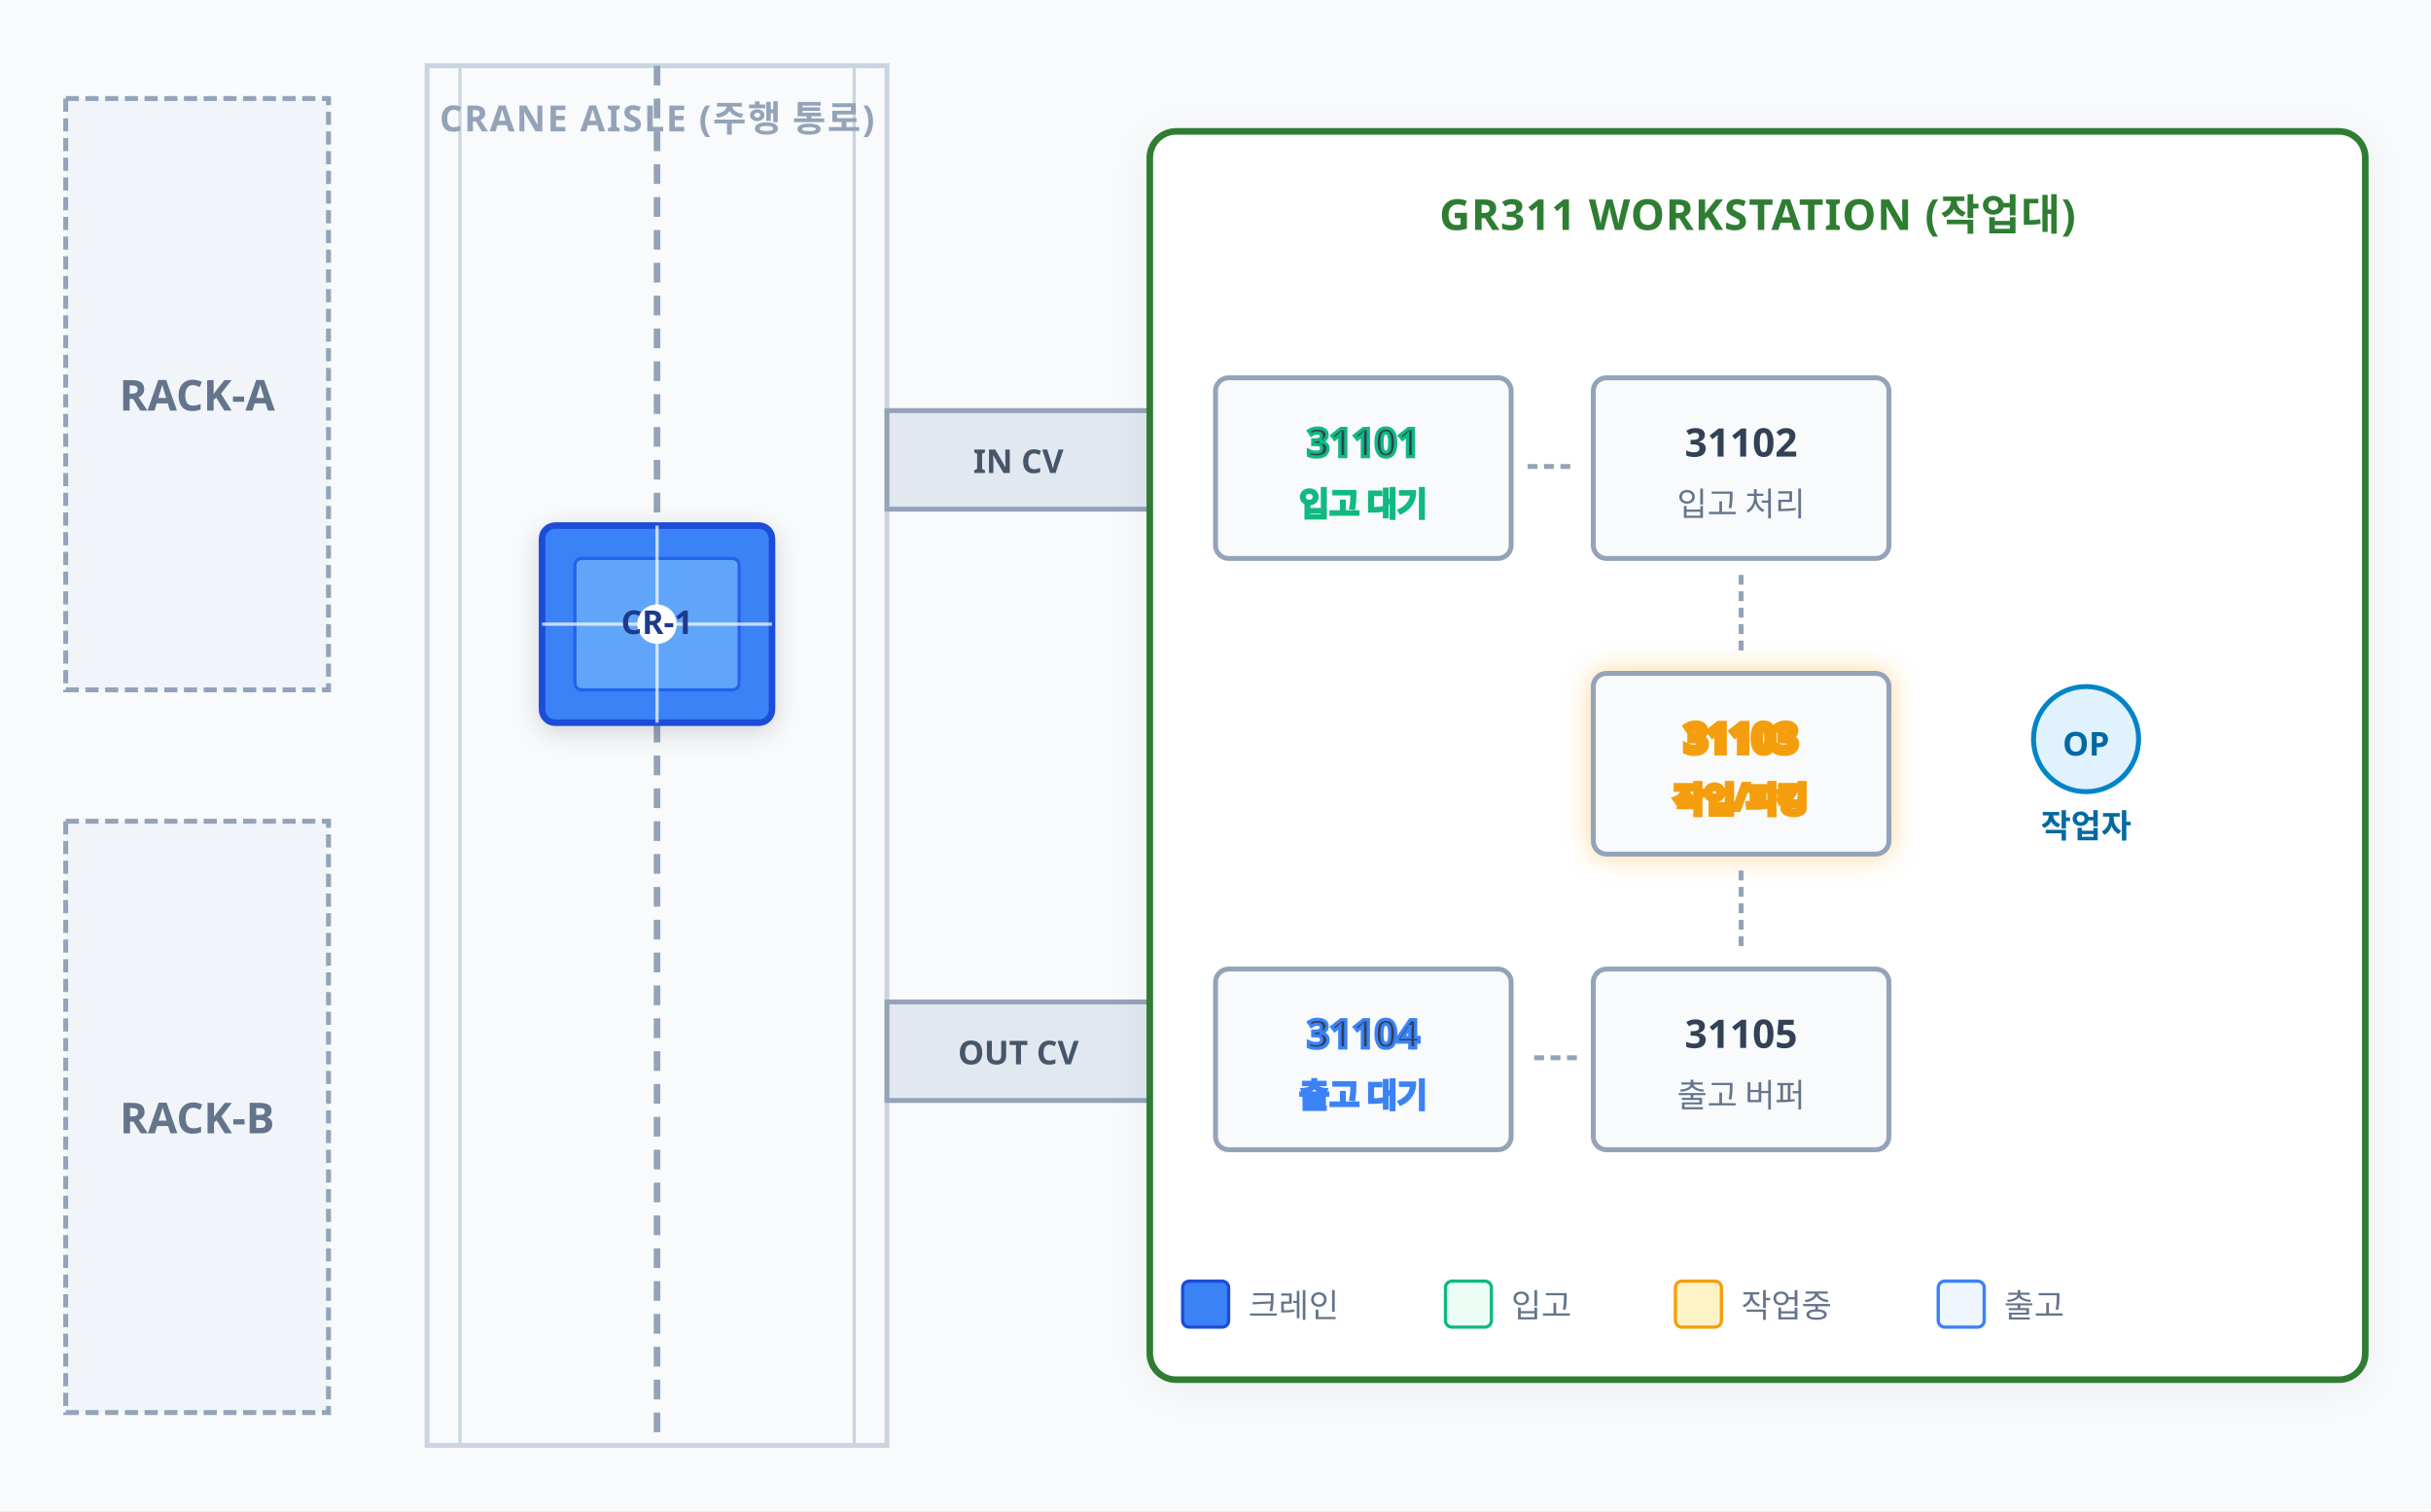
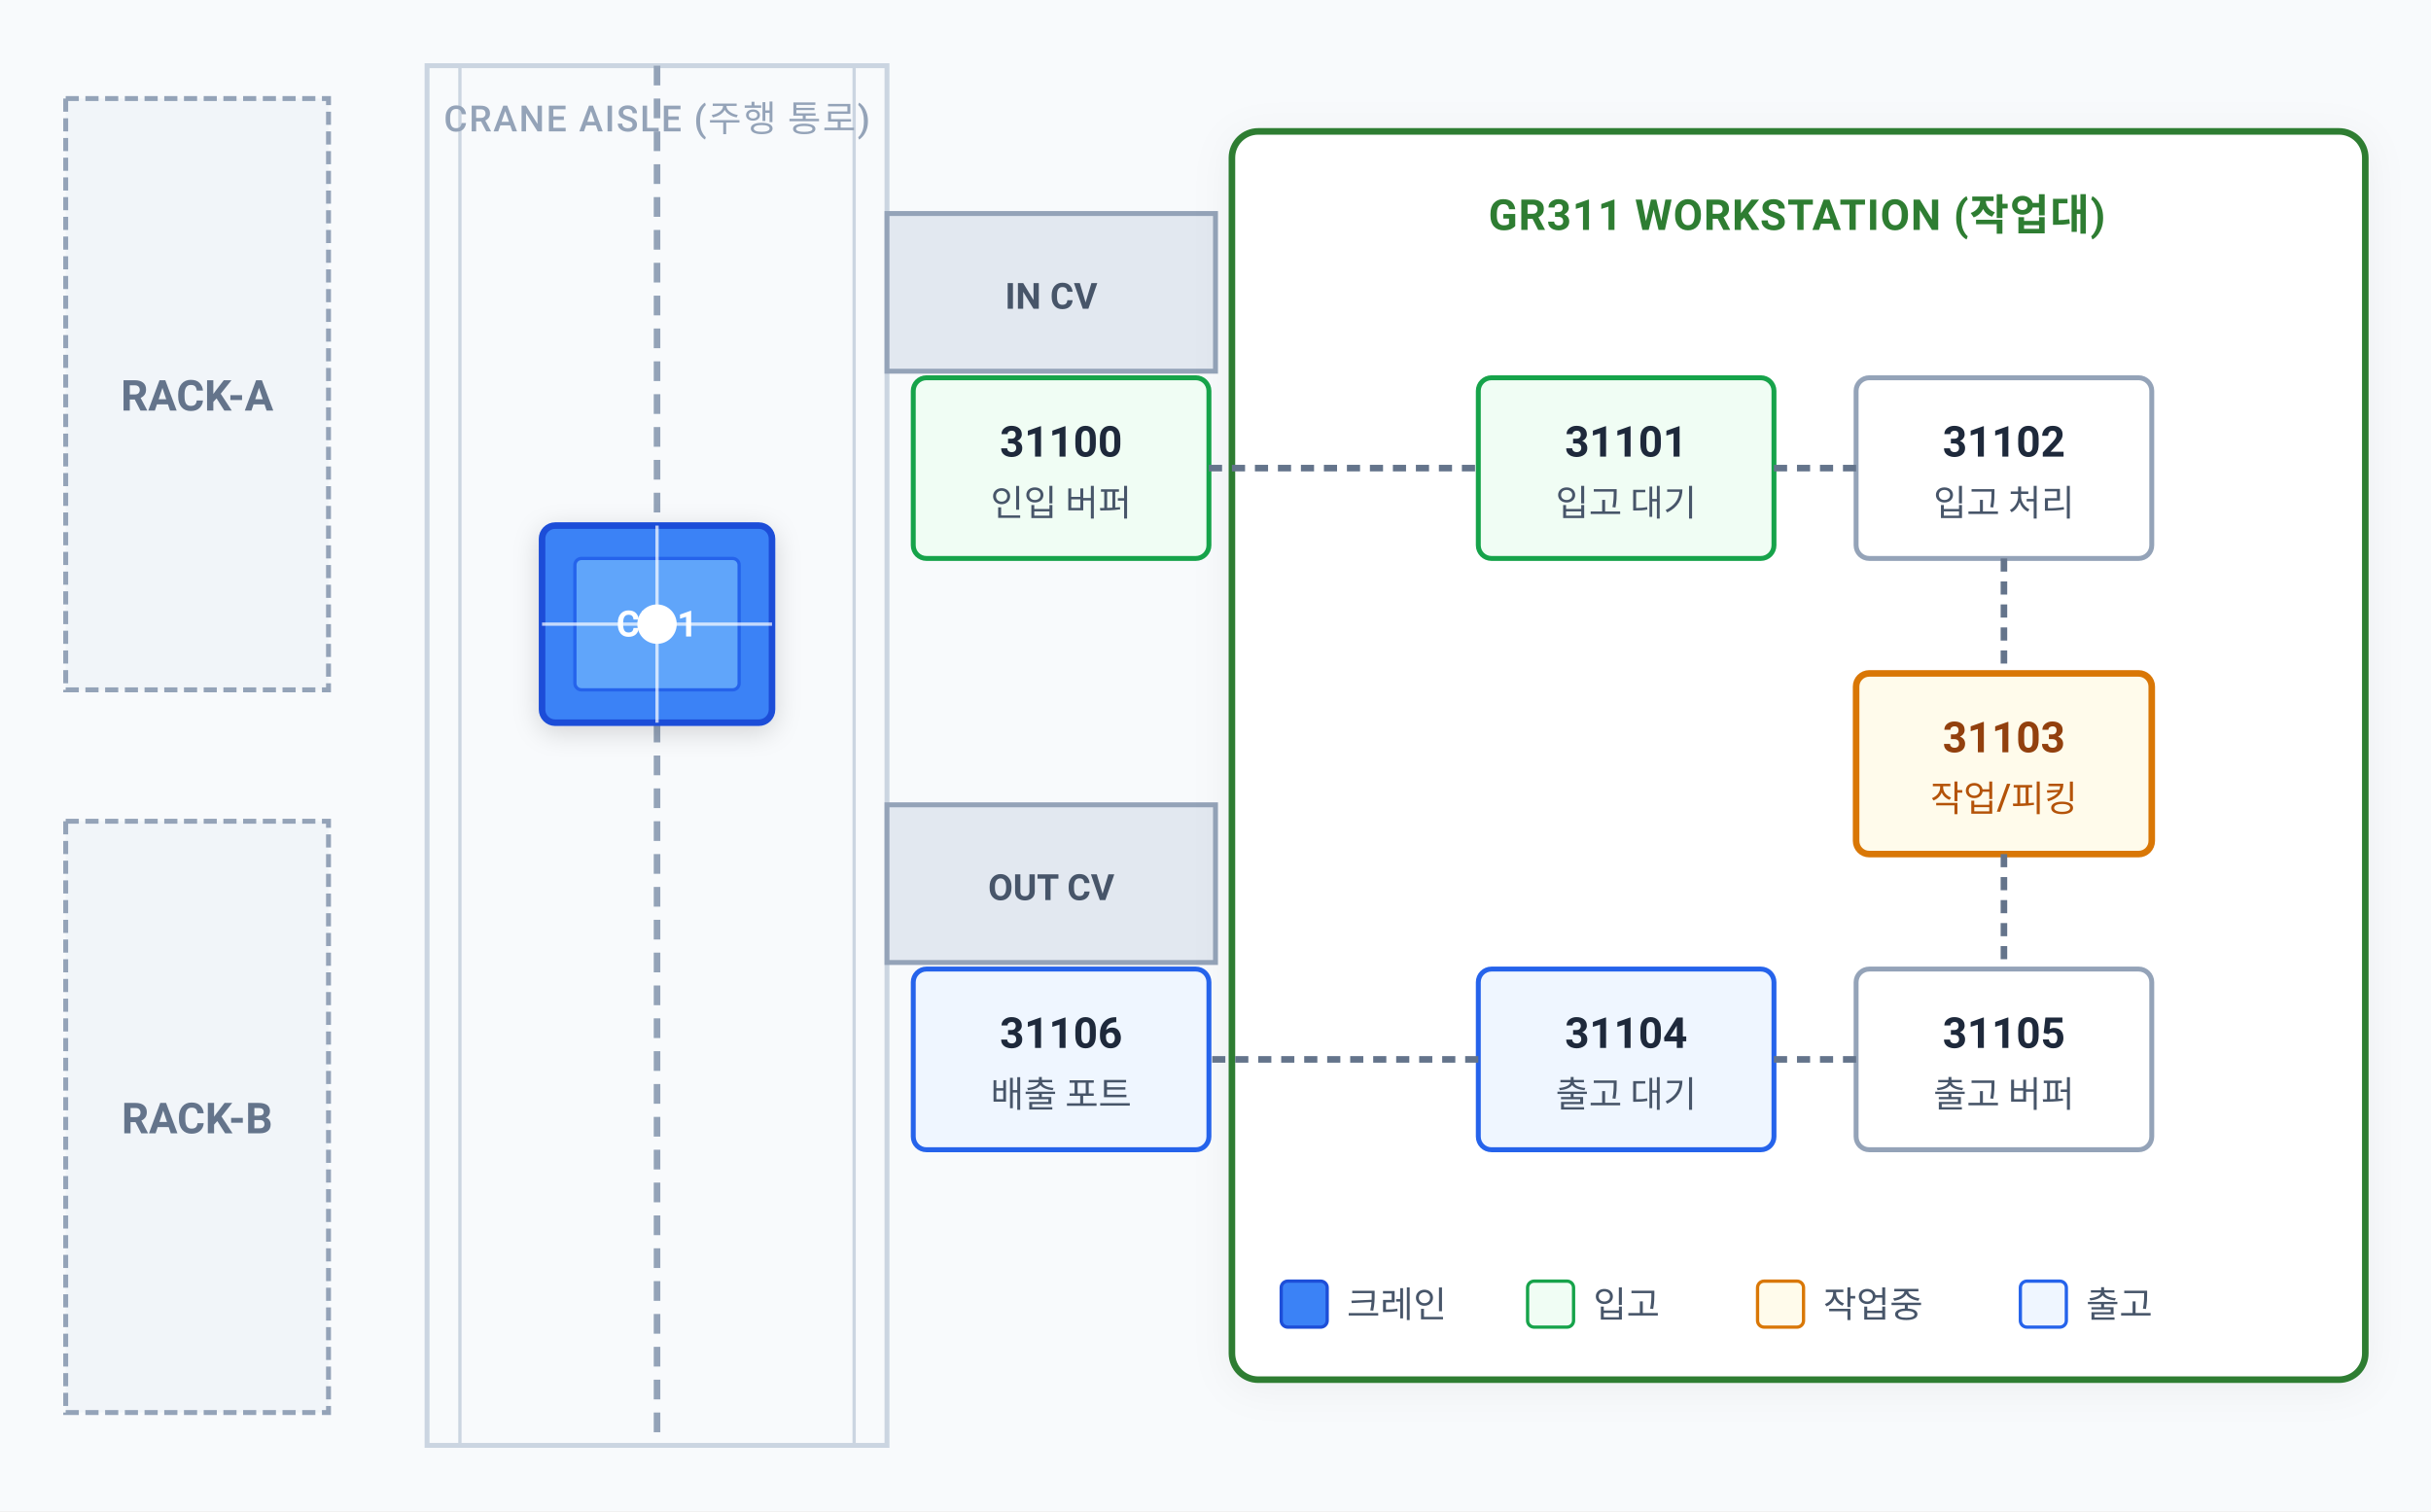
<svg xmlns="http://www.w3.org/2000/svg" viewBox="0 0 740 460" width="100%" height="100%">
  <defs>
    <style>
      .svg-bg { fill: #f8fafc; }
      .grid-line { stroke: #e2e8f0; stroke-width: 0.5; }
      .rack-boundary { fill: #f1f5f9; stroke: #94a3b8; stroke-width: 1.5; stroke-dasharray: 4, 2; }
-       .rack-text { font-size: 13px; font-weight: 700; fill: #64748b; font-family: sans-serif; }
+       .rack-text { font-size: 13px; font-weight: 600; fill: #64748b; font-family: -apple-system, BlinkMacSystemFont, "Segoe UI", Roboto, sans-serif; }
      .aisle-boundary { fill: #f8fafc; stroke: #cbd5e1; stroke-width: 1.5; }
      .rail-center-line { stroke: #94a3b8; stroke-width: 2; stroke-dasharray: 6, 4; }
      .rail-side-line { stroke: #cbd5e1; stroke-width: 1; }
-       .aisle-label { font-size: 11px; font-weight: 600; fill: #94a3b8; letter-spacing: 0.5px; font-family: sans-serif; }
+       .aisle-label { font-size: 11px; font-weight: 500; fill: #94a3b8; letter-spacing: 0.5px; font-family: -apple-system, BlinkMacSystemFont, "Segoe UI", Roboto, sans-serif; }
+       
+       /* 크레인 */
      .crane-unit {
        transition: transform 1.2s cubic-bezier(0.25, 0.1, 0.25, 1.0);
        will-change: transform;
      }
      .crane-body { fill: #3b82f6; stroke: #1d4ed8; stroke-width: 2; filter: drop-shadow(0 2px 4px rgba(0, 0, 0, 0.15)); }
      .crane-inner { fill: #60a5fa; stroke: #2563eb; stroke-width: 1; }
      .crane-cross { stroke: #ffffff; stroke-width: 1; opacity: 0.7; }
      .crane-center-dot { fill: #ffffff; }
-       .crane-label { font-size: 10px; font-weight: 800; fill: #1e3a8a; font-family: sans-serif; }
+       .crane-label { font-size: 11px; font-weight: 700; fill: #ffffff; font-family: -apple-system, BlinkMacSystemFont, "Segoe UI", Roboto, sans-serif; dominant-baseline: central; }
+       
+       /* 컨베이어 */
      .conveyor-lane { fill: #e2e8f0; stroke: #94a3b8; stroke-width: 1.5; }
-       .conveyor-label { font-size: 10px; font-weight: 700; fill: #475569; font-family: sans-serif; }
+       .conveyor-label { font-size: 11px; font-weight: 600; fill: #475569; font-family: -apple-system, BlinkMacSystemFont, "Segoe UI", Roboto, sans-serif; }
      .ws-boundary { fill: #ffffff; stroke: #2e7d32; stroke-width: 2; filter: drop-shadow(0 2px 6px rgba(0, 0, 0, 0.05)); }
-       .ws-title { font-size: 13px; font-weight: 700; fill: #2e7d32; letter-spacing: 0.3px; font-family: sans-serif; }
-       .tray-rect { fill: #f8fafc; stroke: #94a3b8; stroke-width: 1.5; transition: all 0.2s ease; }
-       .tray-inbound { fill: #ecfdf5; stroke: #10b981; }
-       .tray-outbound { fill: #eff6ff; stroke: #3b82f6; }
-       .tray-active { fill: #fef3c7; stroke: #f59e0b; stroke-width: 2; filter: drop-shadow(0 0 4px rgba(245, 158, 11, 0.4)); }
-       .tray-title { font-size: 12px; font-weight: 700; fill: #334155; font-family: sans-serif; pointer-events: none; }
-       .tray-sub { font-size: 10px; font-weight: 500; fill: #64748b; font-family: sans-serif; pointer-events: none; }
+       .ws-title { font-size: 13px; font-weight: 700; fill: #2e7d32; letter-spacing: 0.3px; font-family: -apple-system, BlinkMacSystemFont, "Segoe UI", Roboto, sans-serif; }
+       
+       /* 포지션 노드 */
+       .tray-rect { fill: #ffffff; stroke: #94a3b8; stroke-width: 1.5; transition: all 0.2s ease; }
+       .tray-inbound .tray-rect { fill: #f0fdf4; stroke: #16a34a; }
+       .tray-outbound .tray-rect { fill: #eff6ff; stroke: #2563eb; }
+       .tray-active .tray-rect { fill: #fffbeb; stroke: #d97706; stroke-width: 2; }
+       
+       /* 노드 라벨 텍스트 */
+       .tray-title { font-size: 13px; font-weight: 700; fill: #1e293b; font-family: -apple-system, BlinkMacSystemFont, "Segoe UI", Roboto, sans-serif; pointer-events: none; }
+       .tray-sub { font-size: 11px; font-weight: 500; fill: #475569; font-family: -apple-system, BlinkMacSystemFont, "Segoe UI", Roboto, sans-serif; pointer-events: none; }
      .active-title { fill: #92400e; }
      .active-sub { fill: #b45309; }
+       
      .clickable { cursor: pointer; }
-       .clickable:hover .tray-rect { filter: brightness(0.92); stroke-width: 2; }
-       .clickable:hover.tray-active .tray-rect { filter: drop-shadow(0 0 8px rgba(245, 158, 11, 0.7)); }
-       .operator-icon-bg { fill: #e0f2fe; stroke: #0284c7; stroke-width: 1.5; }
-       .operator-icon { font-size: 10px; font-weight: 800; fill: #0369a1; font-family: sans-serif; }
-       .operator-text { font-size: 10px; font-weight: 600; fill: #0369a1; font-family: sans-serif; }
-       .flow-arrow { stroke: #94a3b8; stroke-width: 1.5; stroke-dasharray: 3, 2; fill: none; }
+       .clickable:hover .tray-rect { stroke-width: 2; stroke: #1e40af; }
+       
+       /* 흐름 연결 패스 (상단 레이어로 돋보이게 보정) */
+       .flow-arrow { stroke: #64748b; stroke-width: 2; stroke-dasharray: 4, 3; fill: none; }
+       
+       /* 범례 */
      .legend-crane { fill: #3b82f6; stroke: #1d4ed8; }
-       .legend-inbound { fill: #ecfdf5; stroke: #10b981; }
-       .legend-active { fill: #fef3c7; stroke: #f59e0b; }
-       .legend-outbound { fill: #eff6ff; stroke: #3b82f6; }
-       .legend-text { font-size: 10px; font-weight: 500; fill: #64748b; font-family: sans-serif; }
+       .legend-inbound { fill: #f0fdf4; stroke: #16a34a; }
+       .legend-active { fill: #fffbeb; stroke: #d97706; }
+       .legend-outbound { fill: #eff6ff; stroke: #2563eb; }
+       .legend-text { font-size: 11px; font-weight: 500; fill: #475569; font-family: -apple-system, BlinkMacSystemFont, "Segoe UI", Roboto, sans-serif; }
+       
+       /* 실시간 트레이 */
      .tray-unit {
-       transition: transform 0.8s cubic-bezier(0.25, 0.1, 0.25, 1.0);
-       will-change: transform;
-       cursor: pointer;
-     }
-     .tray-base {
-       fill: #1976D2;
-       stroke: #0D47A1;
-       stroke-width: 1.5;
-       rx: 6; ry: 6;
-       filter: drop-shadow(0 2px 5px rgba(0,0,0,0.25));
-     }
-     .tray-inner {
-       fill: #2196F3;
-       rx: 3; ry: 3;
-     }
-     .tray-label {
-       font-family: -apple-system, BlinkMacSystemFont, "Segoe UI", Roboto, sans-serif;
-       font-size: 11px;
-       font-weight: 700;
-       fill: #FFFFFF;
-       text-anchor: middle;
-       dominant-baseline: central;
-       pointer-events: none;
-     }
+         transition: transform 0.8s cubic-bezier(0.25, 0.1, 0.25, 1.0);
+         will-change: transform;
+         cursor: pointer;
+       }
+       .tray-base {
+         fill: #1976D2;
+         stroke: #0D47A1;
+         stroke-width: 1.5;
+         rx: 6; ry: 6;
+         filter: drop-shadow(0 2px 5px rgba(0,0,0,0.25));
+       }
+       .tray-inner { fill: #2196F3; rx: 3; ry: 3; }
+       .tray-label {
+         font-family: -apple-system, BlinkMacSystemFont, "Segoe UI", Roboto, sans-serif;
+         font-size: 11px;
+         font-weight: 700;
+         fill: #FFFFFF;
+         text-anchor: middle;
+         dominant-baseline: central;
+         pointer-events: none;
+       }
    </style>
    <pattern id="gridPattern" width="20" height="20" patternUnits="userSpaceOnUse">
      <path d="M 20 0 L 0 0 0 20" fill="none" class="grid-line" />
    </pattern>
  </defs>
  <rect width="100%" height="100%" fill="url(#gridPattern)" class="svg-bg" />
  <g class="rack-group">
    <rect x="20" y="30" width="80" height="180" class="rack-boundary" />
    <text x="60" y="125" class="rack-text" text-anchor="middle">RACK-A</text>
    <rect x="20" y="250" width="80" height="180" class="rack-boundary" />
    <text x="60" y="345" class="rack-text" text-anchor="middle">RACK-B</text>
  </g>
  <g class="crane-aisle-group">
    <rect x="130" y="20" width="140" height="420" class="aisle-boundary" />
    <line x1="200" y1="20" x2="200" y2="440" class="rail-center-line" />
    <line x1="140" y1="20" x2="140" y2="440" class="rail-side-line" />
    <line x1="260" y1="20" x2="260" y2="440" class="rail-side-line" />
-     <text x="200" y="40" class="aisle-label" text-anchor="middle">
-       CRANE AISLE (주행 통로)
-     </text>
+     <text x="200" y="40" class="aisle-label" text-anchor="middle">CRANE AISLE (주행 통로)</text>
    <g id="crane-unit" class="crane-unit" transform="translate(200, 190)">
      <rect x="-35" y="-30" width="70" height="60" rx="4" class="crane-body" />
      <rect x="-25" y="-20" width="50" height="40" rx="2" class="crane-inner" />
      <line x1="0" y1="-30" x2="0" y2="30" class="crane-cross" />
      <line x1="-35" y1="0" x2="35" y2="0" class="crane-cross" />
      <circle cx="0" cy="0" r="6" class="crane-center-dot" />
-       <text x="0" y="3" class="crane-label" text-anchor="middle">CR-1</text>
+       <text x="0" y="0" class="crane-label" text-anchor="middle">CR-1</text>
    </g>
  </g>
-   <g class="conveyor-connection">
-     <rect x="270" y="125" width="80" height="30" class="conveyor-lane" />
-     <text x="310" y="144" class="conveyor-label" text-anchor="middle">IN CV</text>
-     <rect x="270" y="305" width="80" height="30" class="conveyor-lane" />
-     <text x="310" y="324" class="conveyor-label" text-anchor="middle">OUT CV</text>
+   <g class="conveyor-connection-in">
+     <rect x="270" y="65" width="100" height="48" class="conveyor-lane" />
+     <text x="320" y="94" class="conveyor-label" text-anchor="middle">IN CV</text>
+   </g>
+   <g class="conveyor-connection-out">
+     <rect x="270" y="245" width="100" height="48" class="conveyor-lane" />
+     <text x="320" y="274" class="conveyor-label" text-anchor="middle">OUT CV</text>
  </g>
  <g class="workstation-group">
-     <rect x="350" y="40" width="370" height="380" rx="8" class="ws-boundary" />
-     <text x="535" y="70" class="ws-title" text-anchor="middle">
-       GR311 WORKSTATION (작업대)
-     </text>
-     <g id="pos-31101" class="tray-position tray-inbound clickable" transform="translate(370, 115)">
+     <rect x="375" y="40" width="345" height="380" rx="8" class="ws-boundary" />
+     <text x="547" y="70" class="ws-title" text-anchor="middle">GR311 WORKSTATION (작업대)</text>
+   </g>
+   <g class="position-nodes">
+     <g id="pos-31100" class="tray-position tray-inbound clickable" transform="translate(278, 115)">
+       <rect width="90" height="55" rx="4" class="tray-rect" />
+       <text x="45" y="24" class="tray-title" text-anchor="middle">31100</text>
+       <text x="45" y="42" class="tray-sub" text-anchor="middle">인입 버퍼</text>
+     </g>
+     <g id="pos-31101" class="tray-position tray-inbound clickable" transform="translate(450, 115)">
      <rect width="90" height="55" rx="4" class="tray-rect" />
      <text x="45" y="24" class="tray-title" text-anchor="middle">31101</text>
      <text x="45" y="42" class="tray-sub" text-anchor="middle">입고 대기</text>
    </g>
-     <g id="pos-31102" class="tray-position clickable" transform="translate(485, 115)">
+     <g id="pos-31102" class="tray-position clickable" transform="translate(565, 115)">
      <rect width="90" height="55" rx="4" class="tray-rect" />
      <text x="45" y="24" class="tray-title" text-anchor="middle">31102</text>
      <text x="45" y="42" class="tray-sub" text-anchor="middle">입고 처리</text>
    </g>
-     <g id="pos-31103" class="tray-position tray-active clickable" transform="translate(485, 205)">
+     <g id="pos-31103" class="tray-position tray-active clickable" transform="translate(565, 205)">
      <rect width="90" height="55" rx="4" class="tray-rect" />
      <text x="45" y="24" class="tray-title active-title" text-anchor="middle">31103</text>
      <text x="45" y="42" class="tray-sub active-sub" text-anchor="middle">작업/피킹</text>
    </g>
-     <g class="operator-area" transform="translate(600, 200)">
-       <circle cx="35" cy="25" r="16" class="operator-icon-bg" />
-       <text x="35" y="30" class="operator-icon" text-anchor="middle">OP</text>
-       <text x="35" y="55" class="operator-text" text-anchor="middle">작업자</text>
-     </g>
-     <g id="pos-31104" class="tray-position tray-outbound clickable" transform="translate(370, 295)">
+     <g id="pos-31104" class="tray-position tray-outbound clickable" transform="translate(450, 295)">
      <rect width="90" height="55" rx="4" class="tray-rect" />
      <text x="45" y="24" class="tray-title" text-anchor="middle">31104</text>
      <text x="45" y="42" class="tray-sub" text-anchor="middle">출고 대기</text>
    </g>
-     <g id="pos-31105" class="tray-position clickable" transform="translate(485, 295)">
+     <g id="pos-31105" class="tray-position clickable" transform="translate(565, 295)">
      <rect width="90" height="55" rx="4" class="tray-rect" />
      <text x="45" y="24" class="tray-title" text-anchor="middle">31105</text>
      <text x="45" y="42" class="tray-sub" text-anchor="middle">출고 버퍼</text>
    </g>
-     <path d="M 465 142 L 480 142" class="flow-arrow" />
-     <path d="M 530 175 L 530 200" class="flow-arrow" />
-     <path d="M 530 265 L 530 290" class="flow-arrow" />
-     <path d="M 480 322 L 465 322" class="flow-arrow" />
+     <g id="pos-31106" class="tray-position tray-outbound clickable" transform="translate(278, 295)">
+       <rect width="90" height="55" rx="4" class="tray-rect" />
+       <text x="45" y="24" class="tray-title" text-anchor="middle">31106</text>
+       <text x="45" y="42" class="tray-sub" text-anchor="middle">배출 포트</text>
+     </g>
  </g>
-   <g class="legend-group" transform="translate(360, 390)">
+   <g class="flow-path-layer">
+     <path id="path-14" d="M 368 142.5 L 450 142.5" class="flow-arrow" />
+     <path d="M 540 142.5 L 565 142.5" class="flow-arrow" />
+     <path d="M 610 170 L 610 205" class="flow-arrow" />
+     <path d="M 610 260 L 610 295" class="flow-arrow" />
+     <path d="M 565 322.5 L 540 322.5" class="flow-arrow" />
+     <path id="path-15" d="M 450 322.5 L 368 322.5" class="flow-arrow" />
+   </g>
+   <g class="legend-group" transform="translate(390, 390)">
    <rect x="0" y="0" width="14" height="14" rx="2" class="legend-crane" />
    <text x="20" y="11" class="legend-text">크레인</text>
-     <rect x="80" y="0" width="14" height="14" rx="2" class="legend-inbound" />
-     <text x="100" y="11" class="legend-text">입고</text>
-     <rect x="150" y="0" width="14" height="14" rx="2" class="legend-active" />
-     <text x="170" y="11" class="legend-text">작업중</text>
-     <rect x="230" y="0" width="14" height="14" rx="2" class="legend-outbound" />
-     <text x="250" y="11" class="legend-text">출고</text>
+     <rect x="75" y="0" width="14" height="14" rx="2" class="legend-inbound" />
+     <text x="95" y="11" class="legend-text">입고</text>
+     <rect x="145" y="0" width="14" height="14" rx="2" class="legend-active" />
+     <text x="165" y="11" class="legend-text">작업중</text>
+     <rect x="225" y="0" width="14" height="14" rx="2" class="legend-outbound" />
+     <text x="245" y="11" class="legend-text">출고</text>
  </g>
-   <g id="tray-layer">
- </g>
+   <g id="tray-layer" />
</svg>
